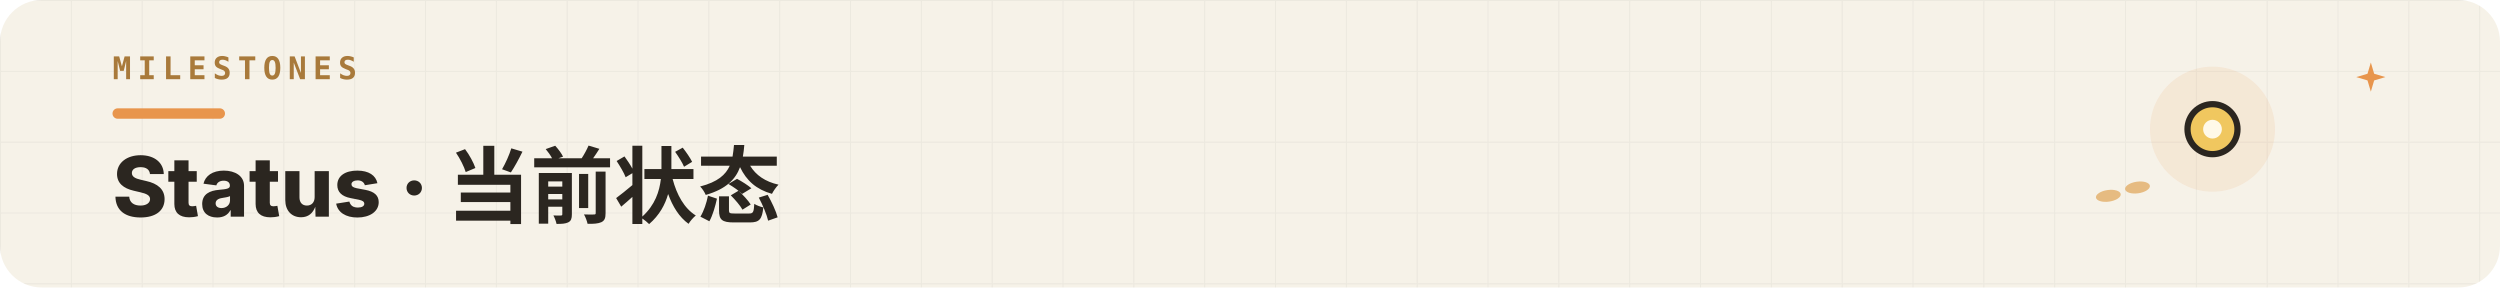
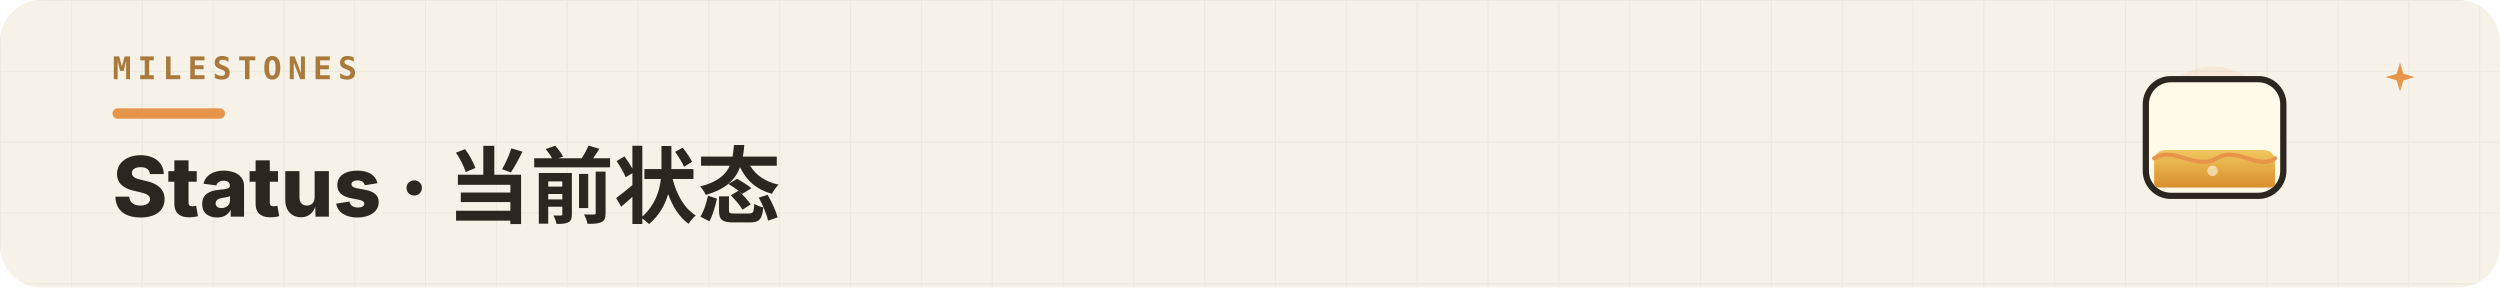
<svg xmlns="http://www.w3.org/2000/svg" width="1200" height="138" viewBox="0 0 1200 138" role="img" aria-label="Status · 当前状态">
  <defs>
    <pattern id="g" width="34" height="34" patternUnits="userSpaceOnUse">
      <path d="M34 0H0V34" fill="none" stroke="#2B2620" stroke-opacity="0.045" />
    </pattern>
+     <linearGradient id="wg" x1="0" y1="1" x2="0" y2="0">
+       <stop offset="0" stop-color="#D98E2B" />
+       <stop offset="1" stop-color="#F0C75F" />
+     </linearGradient>
  </defs>
  <rect width="1200" height="138" rx="20" fill="#F6F2E8" />
  <rect width="1200" height="138" rx="20" fill="url(#g)" />
  <text x="54" y="38" font-family="ui-monospace, 'SF Mono', Menlo, monospace" font-size="15" font-weight="700" letter-spacing="3" fill="#A97A3B">MILESTONES</text>
  <rect x="54" y="52" width="54" height="5" rx="2.5" fill="#E8954C" />
  <text x="54" y="104" font-family="-apple-system, BlinkMacSystemFont, 'Segoe UI', 'PingFang SC', sans-serif" font-size="40" font-weight="800" fill="#2B2620">Status · 当前状态</text>
  <circle cx="1062" cy="62" r="30" fill="#E8954C" opacity="0.12" />
-   <circle cx="1062" cy="62" r="12" fill="#F0C75F" stroke="#2B2620" stroke-width="3" />
-   <circle cx="1062" cy="62" r="4.5" fill="#FFF9E8" />
-   <ellipse cx="1012" cy="94" rx="6" ry="2.8" fill="#D98E2B" opacity="0.55" transform="rotate(-8 1012 94)" />
-   <ellipse cx="1026" cy="90" rx="6" ry="2.8" fill="#D98E2B" opacity="0.55" transform="rotate(-8 1026 90)" />
-   <path d="M1138 30 L1139.6 35.4 L1145 37 L1139.6 38.6 L1138 44 L1136.4 38.6 L1131 37 L1136.4 35.4 Z" fill="#E8954C" />
+   <rect x="1030" y="38" width="66" height="56" rx="12" fill="#FFF9E8" stroke="#2B2620" stroke-width="3" />
+   <path d="M1034 88 L1034 78 Q1034 72 1040 72 L1086 72 Q1092 72 1092 78 L1092 88 Q1092 90 1090 90 L1036 90 Q1034 90 1034 88 Z" fill="url(#wg)" />
+   <path d="M1034 76 C1044 70 1054 82 1064 76 C1074 70 1084 82 1092 76" fill="none" stroke="#E8954C" stroke-width="2" stroke-linecap="round" />
+   <circle cx="1062" cy="82" r="2.5" fill="#FFF9E8" opacity="0.6" />
+   <path d="M1152 30 L1153.6 35.4 L1159 37 L1153.6 38.6 L1152 44 L1150.4 38.6 L1145 37 L1150.4 35.4 Z" fill="#E8954C" />
</svg>
